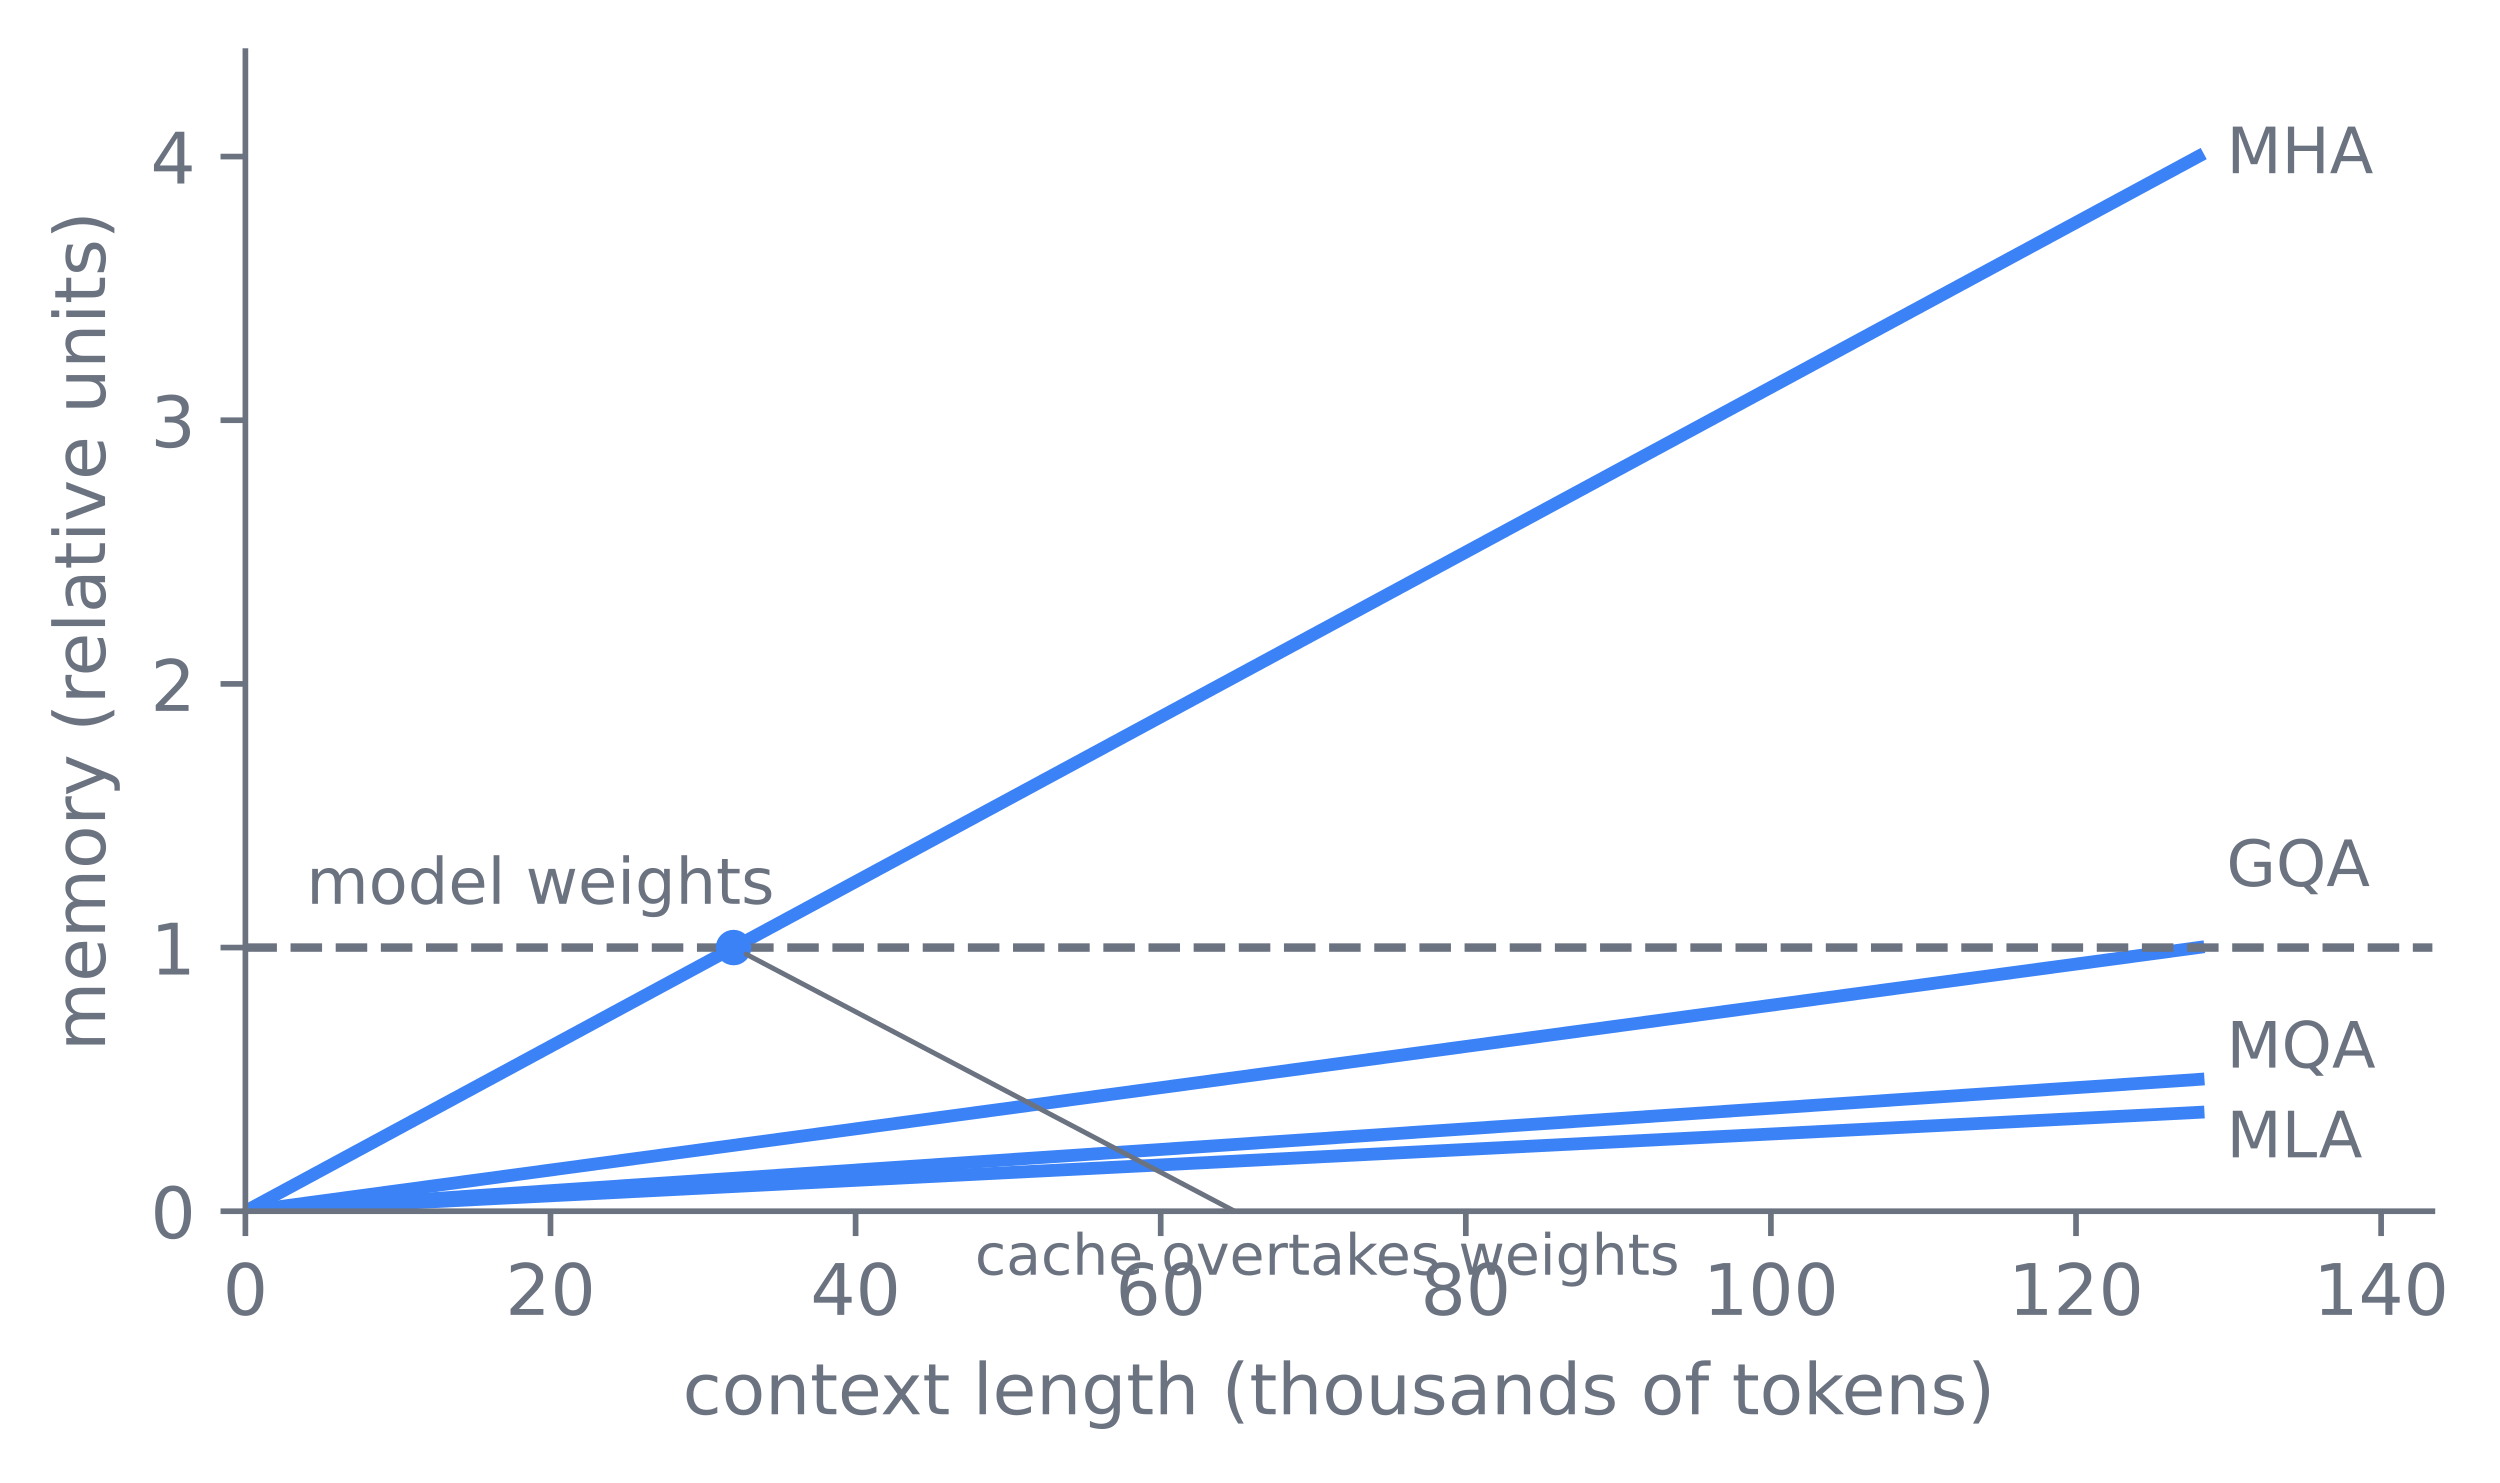
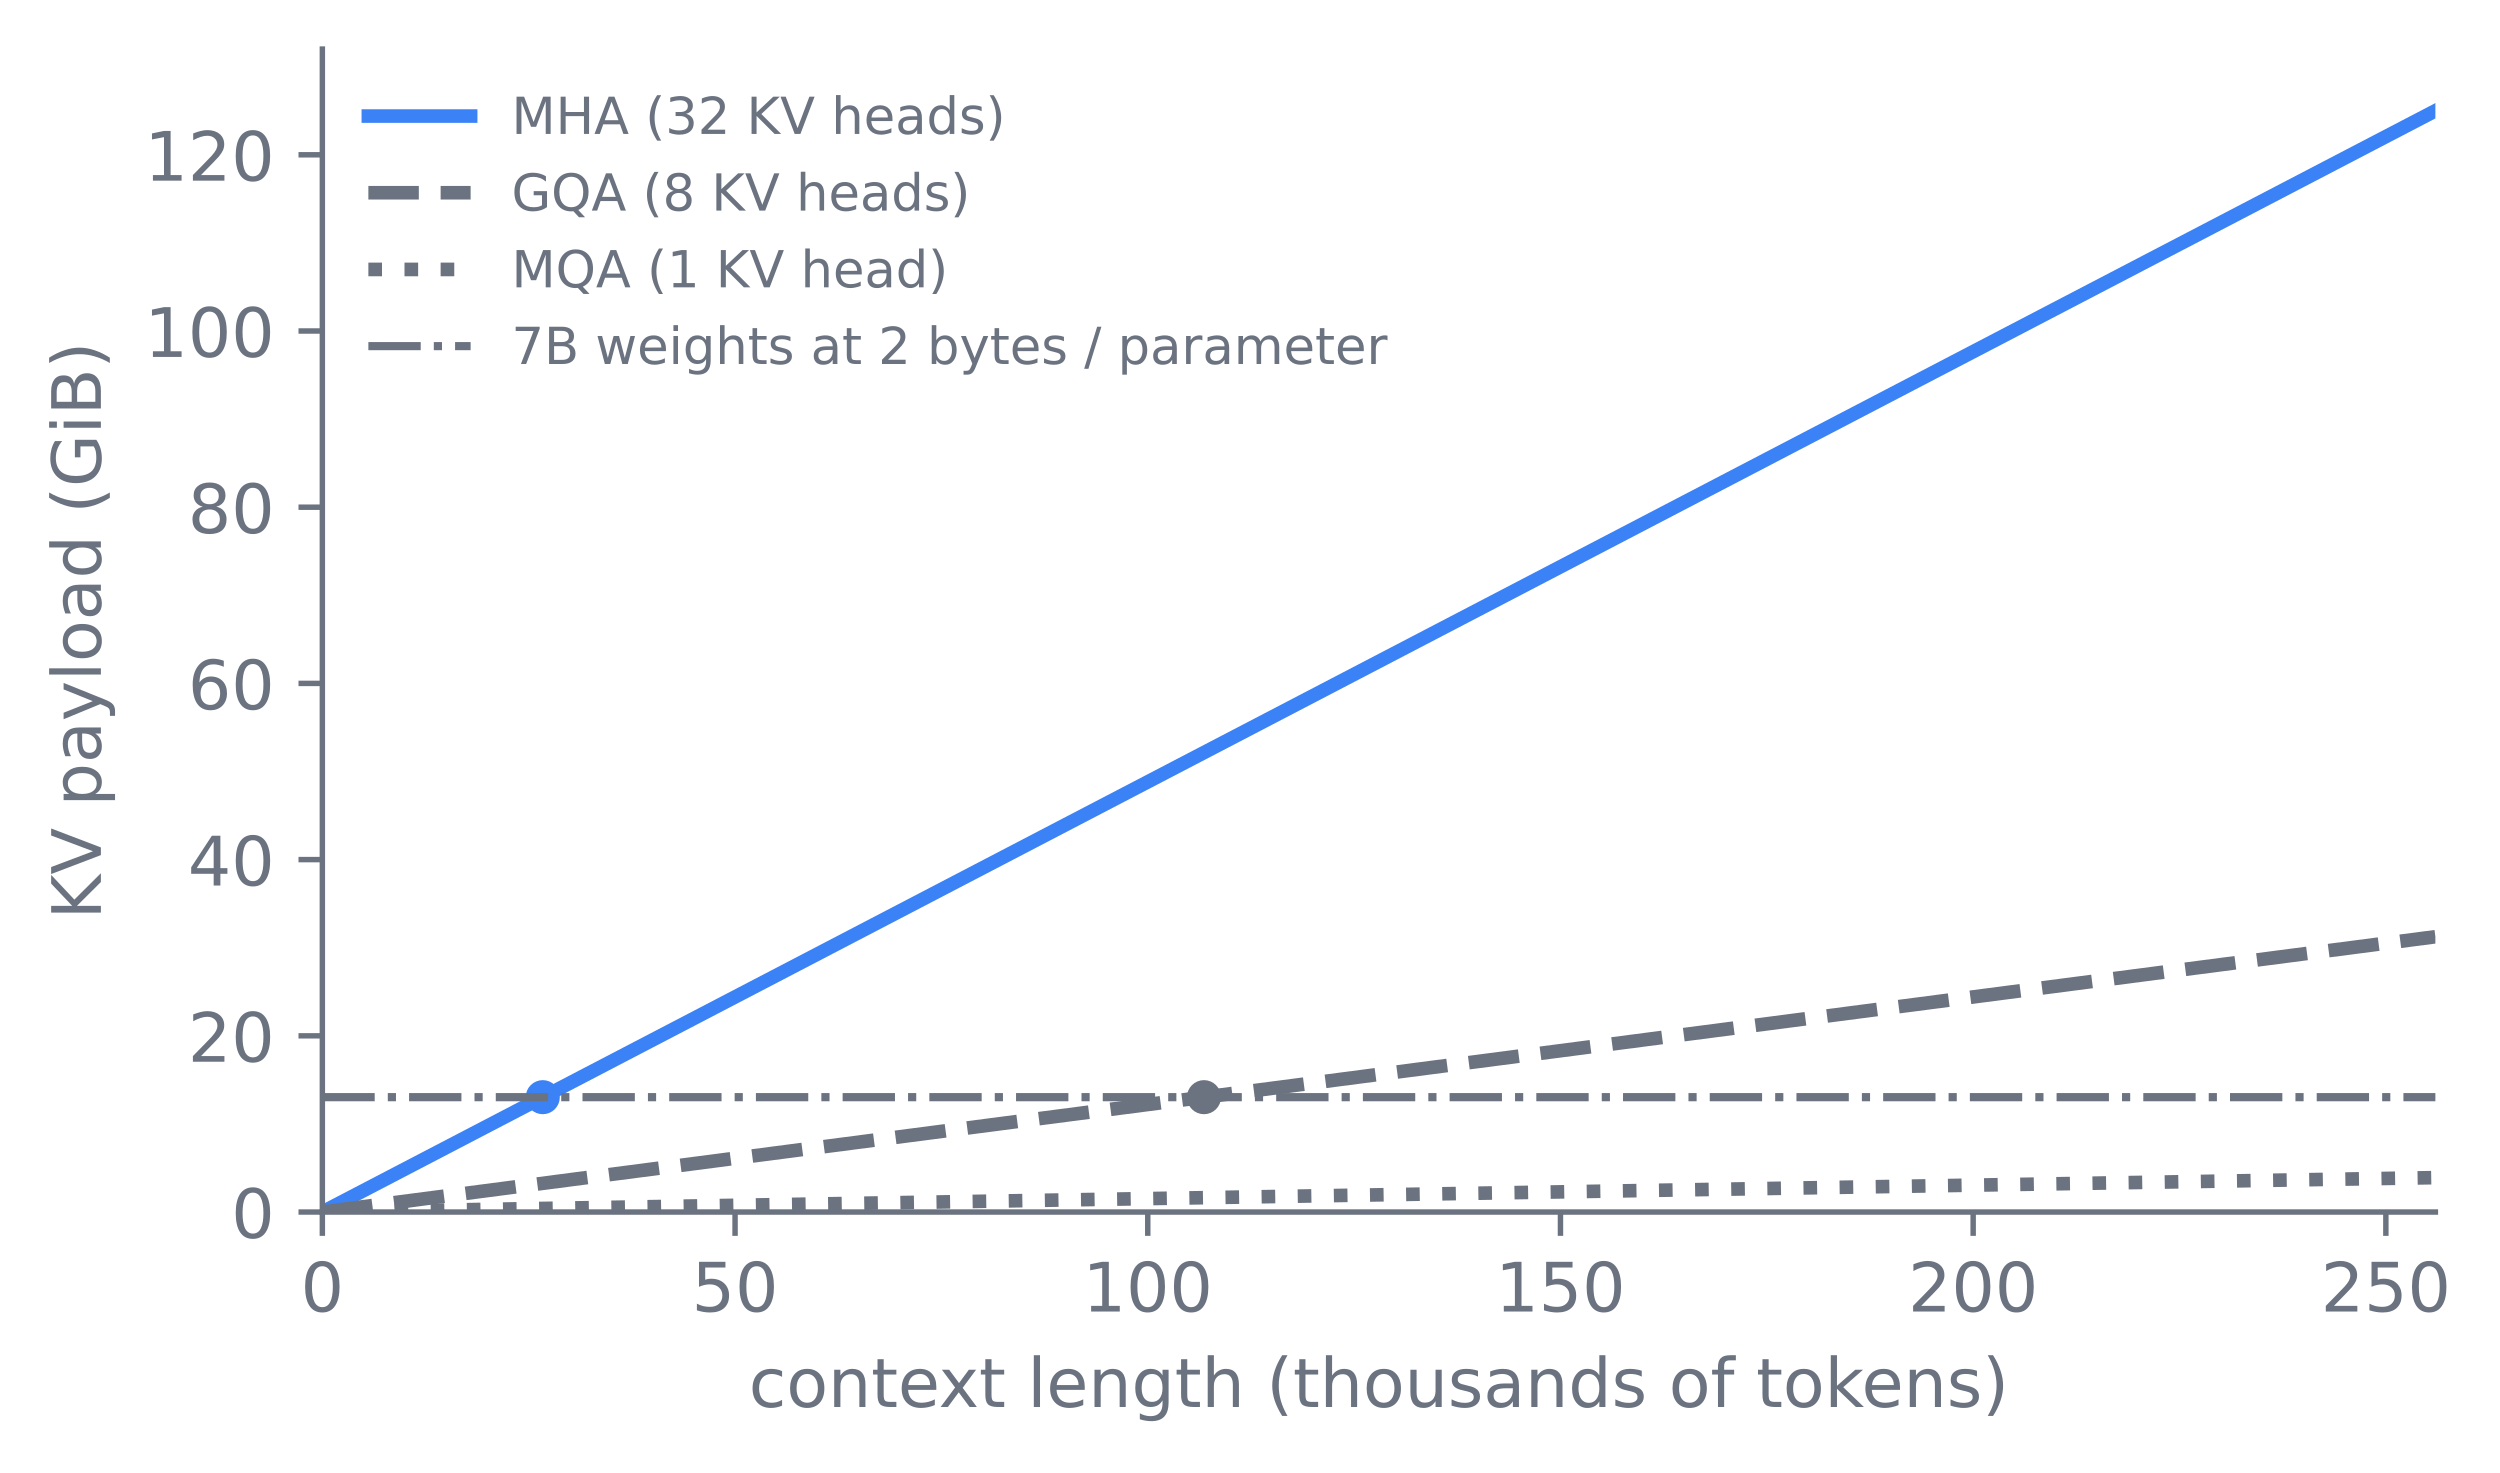
- <svg xmlns="http://www.w3.org/2000/svg" xmlns:xlink="http://www.w3.org/1999/xlink" width="352.12pt" height="208.8pt" viewBox="0 0 352.12 208.8" version="1.1">
+ <svg xmlns="http://www.w3.org/2000/svg" xmlns:xlink="http://www.w3.org/1999/xlink" width="366.736pt" height="216pt" viewBox="0 0 366.736 216" version="1.1">
  <defs>
    <style type="text/css">*{stroke-linejoin: round; stroke-linecap: butt}</style>
  </defs>
  <g id="figure_1">
    <g id="patch_1">
-       <path d="M 0 208.8 L 352.12 208.8 L 352.12 0 L 0 0 L 0 208.8 z " style="fill: none" />
+       <path d="M 0 216 L 366.736 216 L 366.736 0 L 0 0 L 0 216 z " style="fill: none" />
    </g>
    <g id="axes_1">
      <g id="patch_2">
-         <path d="M 34.563 170.599 L 342.595 170.599 L 342.595 7.2 L 34.563 7.2 L 34.563 170.599 z " style="fill: none" />
+         <path d="M 47.288 177.799 L 357.257 177.799 L 357.257 7.2 L 47.288 7.2 L 47.288 177.799 z " style="fill: none" />
      </g>
      <g id="matplotlib.axis_1">
        <g id="xtick_1">
          <g id="line2d_1">
            <defs>
-               <path id="m02ae2d65b8" d="M 0 0 L 0 3.5 " style="stroke: #6b7280; stroke-width: 0.8" />
+               <path id="mf01cf69270" d="M 0 0 L 0 3.5 " style="stroke: #6b7280; stroke-width: 0.8" />
            </defs>
            <g>
-               <use xlink:href="#m02ae2d65b8" x="34.563" y="170.599" style="fill: #6b7280; stroke: #6b7280; stroke-width: 0.8" />
+               <use xlink:href="#mf01cf69270" x="47.288" y="177.799" style="fill: #6b7280; stroke: #6b7280; stroke-width: 0.8" />
            </g>
          </g>
          <g id="text_1">
-             <text style="font-size: 10px; font-family: 'DejaVu Sans', 'Bitstream Vera Sans', 'Computer Modern Sans Serif', 'Lucida Grande', 'Verdana', 'Geneva', 'Lucid', 'Arial', 'Helvetica', 'Avant Garde', sans-serif; text-anchor: middle; fill: #6b7280" x="34.563" y="185.197" transform="rotate(-0 34.56328 185.1969)">0</text>
+             <text style="font-size: 10px; font-family: 'DejaVu Sans', 'Bitstream Vera Sans', 'Computer Modern Sans Serif', 'Lucida Grande', 'Verdana', 'Geneva', 'Lucid', 'Arial', 'Helvetica', 'Avant Garde', sans-serif; text-anchor: middle; fill: #6b7280" x="47.288" y="192.397" transform="rotate(-0 47.28828 192.3969)">0</text>
          </g>
        </g>
        <g id="xtick_2">
          <g id="line2d_2">
            <g>
-               <use xlink:href="#m02ae2d65b8" x="77.537" y="170.599" style="fill: #6b7280; stroke: #6b7280; stroke-width: 0.8" />
+               <use xlink:href="#mf01cf69270" x="107.829" y="177.799" style="fill: #6b7280; stroke: #6b7280; stroke-width: 0.8" />
            </g>
          </g>
          <g id="text_2">
-             <text style="font-size: 10px; font-family: 'DejaVu Sans', 'Bitstream Vera Sans', 'Computer Modern Sans Serif', 'Lucida Grande', 'Verdana', 'Geneva', 'Lucid', 'Arial', 'Helvetica', 'Avant Garde', sans-serif; text-anchor: middle; fill: #6b7280" x="77.537" y="185.197" transform="rotate(-0 77.5365 185.1969)">20</text>
+             <text style="font-size: 10px; font-family: 'DejaVu Sans', 'Bitstream Vera Sans', 'Computer Modern Sans Serif', 'Lucida Grande', 'Verdana', 'Geneva', 'Lucid', 'Arial', 'Helvetica', 'Avant Garde', sans-serif; text-anchor: middle; fill: #6b7280" x="107.829" y="192.397" transform="rotate(-0 107.829 192.3969)">50</text>
          </g>
        </g>
        <g id="xtick_3">
          <g id="line2d_3">
            <g>
-               <use xlink:href="#m02ae2d65b8" x="120.51" y="170.599" style="fill: #6b7280; stroke: #6b7280; stroke-width: 0.8" />
+               <use xlink:href="#mf01cf69270" x="168.37" y="177.799" style="fill: #6b7280; stroke: #6b7280; stroke-width: 0.8" />
            </g>
          </g>
          <g id="text_3">
-             <text style="font-size: 10px; font-family: 'DejaVu Sans', 'Bitstream Vera Sans', 'Computer Modern Sans Serif', 'Lucida Grande', 'Verdana', 'Geneva', 'Lucid', 'Arial', 'Helvetica', 'Avant Garde', sans-serif; text-anchor: middle; fill: #6b7280" x="120.51" y="185.197" transform="rotate(-0 120.5097 185.1969)">40</text>
+             <text style="font-size: 10px; font-family: 'DejaVu Sans', 'Bitstream Vera Sans', 'Computer Modern Sans Serif', 'Lucida Grande', 'Verdana', 'Geneva', 'Lucid', 'Arial', 'Helvetica', 'Avant Garde', sans-serif; text-anchor: middle; fill: #6b7280" x="168.37" y="192.397" transform="rotate(-0 168.3698 192.3969)">100</text>
          </g>
        </g>
        <g id="xtick_4">
          <g id="line2d_4">
            <g>
-               <use xlink:href="#m02ae2d65b8" x="163.483" y="170.599" style="fill: #6b7280; stroke: #6b7280; stroke-width: 0.8" />
+               <use xlink:href="#mf01cf69270" x="228.911" y="177.799" style="fill: #6b7280; stroke: #6b7280; stroke-width: 0.8" />
            </g>
          </g>
          <g id="text_4">
-             <text style="font-size: 10px; font-family: 'DejaVu Sans', 'Bitstream Vera Sans', 'Computer Modern Sans Serif', 'Lucida Grande', 'Verdana', 'Geneva', 'Lucid', 'Arial', 'Helvetica', 'Avant Garde', sans-serif; text-anchor: middle; fill: #6b7280" x="163.483" y="185.197" transform="rotate(-0 163.4829 185.1969)">60</text>
+             <text style="font-size: 10px; font-family: 'DejaVu Sans', 'Bitstream Vera Sans', 'Computer Modern Sans Serif', 'Lucida Grande', 'Verdana', 'Geneva', 'Lucid', 'Arial', 'Helvetica', 'Avant Garde', sans-serif; text-anchor: middle; fill: #6b7280" x="228.911" y="192.397" transform="rotate(-0 228.9105 192.3969)">150</text>
          </g>
        </g>
        <g id="xtick_5">
          <g id="line2d_5">
            <g>
-               <use xlink:href="#m02ae2d65b8" x="206.456" y="170.599" style="fill: #6b7280; stroke: #6b7280; stroke-width: 0.8" />
+               <use xlink:href="#mf01cf69270" x="289.451" y="177.799" style="fill: #6b7280; stroke: #6b7280; stroke-width: 0.8" />
            </g>
          </g>
          <g id="text_5">
-             <text style="font-size: 10px; font-family: 'DejaVu Sans', 'Bitstream Vera Sans', 'Computer Modern Sans Serif', 'Lucida Grande', 'Verdana', 'Geneva', 'Lucid', 'Arial', 'Helvetica', 'Avant Garde', sans-serif; text-anchor: middle; fill: #6b7280" x="206.456" y="185.197" transform="rotate(-0 206.4562 185.1969)">80</text>
+             <text style="font-size: 10px; font-family: 'DejaVu Sans', 'Bitstream Vera Sans', 'Computer Modern Sans Serif', 'Lucida Grande', 'Verdana', 'Geneva', 'Lucid', 'Arial', 'Helvetica', 'Avant Garde', sans-serif; text-anchor: middle; fill: #6b7280" x="289.451" y="192.397" transform="rotate(-0 289.4512 192.3969)">200</text>
          </g>
        </g>
        <g id="xtick_6">
          <g id="line2d_6">
            <g>
-               <use xlink:href="#m02ae2d65b8" x="249.429" y="170.599" style="fill: #6b7280; stroke: #6b7280; stroke-width: 0.8" />
+               <use xlink:href="#mf01cf69270" x="349.992" y="177.799" style="fill: #6b7280; stroke: #6b7280; stroke-width: 0.8" />
            </g>
          </g>
          <g id="text_6">
-             <text style="font-size: 10px; font-family: 'DejaVu Sans', 'Bitstream Vera Sans', 'Computer Modern Sans Serif', 'Lucida Grande', 'Verdana', 'Geneva', 'Lucid', 'Arial', 'Helvetica', 'Avant Garde', sans-serif; text-anchor: middle; fill: #6b7280" x="249.429" y="185.197" transform="rotate(-0 249.4294 185.1969)">100</text>
-           </g>
-         </g>
-         <g id="xtick_7">
-           <g id="line2d_7">
-             <g>
-               <use xlink:href="#m02ae2d65b8" x="292.403" y="170.599" style="fill: #6b7280; stroke: #6b7280; stroke-width: 0.8" />
-             </g>
-           </g>
-           <g id="text_7">
-             <text style="font-size: 10px; font-family: 'DejaVu Sans', 'Bitstream Vera Sans', 'Computer Modern Sans Serif', 'Lucida Grande', 'Verdana', 'Geneva', 'Lucid', 'Arial', 'Helvetica', 'Avant Garde', sans-serif; text-anchor: middle; fill: #6b7280" x="292.403" y="185.197" transform="rotate(-0 292.4026 185.1969)">120</text>
-           </g>
-         </g>
-         <g id="xtick_8">
-           <g id="line2d_8">
-             <g>
-               <use xlink:href="#m02ae2d65b8" x="335.376" y="170.599" style="fill: #6b7280; stroke: #6b7280; stroke-width: 0.8" />
-             </g>
-           </g>
-           <g id="text_8">
-             <text style="font-size: 10px; font-family: 'DejaVu Sans', 'Bitstream Vera Sans', 'Computer Modern Sans Serif', 'Lucida Grande', 'Verdana', 'Geneva', 'Lucid', 'Arial', 'Helvetica', 'Avant Garde', sans-serif; text-anchor: middle; fill: #6b7280" x="335.376" y="185.197" transform="rotate(-0 335.3758 185.1969)">140</text>
-           </g>
-         </g>
-         <g id="text_9">
-           <text style="font-size: 10px; font-family: 'DejaVu Sans', 'Bitstream Vera Sans', 'Computer Modern Sans Serif', 'Lucida Grande', 'Verdana', 'Geneva', 'Lucid', 'Arial', 'Helvetica', 'Avant Garde', sans-serif; text-anchor: middle; fill: #6b7280" x="188.579" y="199.198" transform="rotate(-0 188.5793 199.1977)">context length (thousands of tokens)</text>
+             <text style="font-size: 10px; font-family: 'DejaVu Sans', 'Bitstream Vera Sans', 'Computer Modern Sans Serif', 'Lucida Grande', 'Verdana', 'Geneva', 'Lucid', 'Arial', 'Helvetica', 'Avant Garde', sans-serif; text-anchor: middle; fill: #6b7280" x="349.992" y="192.397" transform="rotate(-0 349.992 192.3969)">250</text>
+           </g>
+         </g>
+         <g id="text_7">
+           <text style="font-size: 10px; font-family: 'DejaVu Sans', 'Bitstream Vera Sans', 'Computer Modern Sans Serif', 'Lucida Grande', 'Verdana', 'Geneva', 'Lucid', 'Arial', 'Helvetica', 'Avant Garde', sans-serif; text-anchor: middle; fill: #6b7280" x="202.273" y="206.398" transform="rotate(-0 202.2726 206.3977)">context length (thousands of tokens)</text>
        </g>
      </g>
      <g id="matplotlib.axis_2">
        <g id="ytick_1">
+           <g id="line2d_7">
+             <defs>
+               <path id="ma8f296aa4c" d="M 0 0 L -3.5 0 " style="stroke: #6b7280; stroke-width: 0.8" />
+             </defs>
+             <g>
+               <use xlink:href="#ma8f296aa4c" x="47.288" y="177.799" style="fill: #6b7280; stroke: #6b7280; stroke-width: 0.8" />
+             </g>
+           </g>
+           <g id="text_8">
+             <text style="font-size: 10px; font-family: 'DejaVu Sans', 'Bitstream Vera Sans', 'Computer Modern Sans Serif', 'Lucida Grande', 'Verdana', 'Geneva', 'Lucid', 'Arial', 'Helvetica', 'Avant Garde', sans-serif; text-anchor: end; fill: #6b7280" x="40.288" y="181.598" transform="rotate(-0 40.28828 181.598)">0</text>
+           </g>
+         </g>
+         <g id="ytick_2">
+           <g id="line2d_8">
+             <g>
+               <use xlink:href="#ma8f296aa4c" x="47.288" y="151.951" style="fill: #6b7280; stroke: #6b7280; stroke-width: 0.8" />
+             </g>
+           </g>
+           <g id="text_9">
+             <text style="font-size: 10px; font-family: 'DejaVu Sans', 'Bitstream Vera Sans', 'Computer Modern Sans Serif', 'Lucida Grande', 'Verdana', 'Geneva', 'Lucid', 'Arial', 'Helvetica', 'Avant Garde', sans-serif; text-anchor: end; fill: #6b7280" x="40.288" y="155.75" transform="rotate(-0 40.28828 155.7497)">20</text>
+           </g>
+         </g>
+         <g id="ytick_3">
          <g id="line2d_9">
-             <defs>
-               <path id="m88cdb24ca0" d="M 0 0 L -3.5 0 " style="stroke: #6b7280; stroke-width: 0.8" />
-             </defs>
-             <g>
-               <use xlink:href="#m88cdb24ca0" x="34.563" y="170.599" style="fill: #6b7280; stroke: #6b7280; stroke-width: 0.8" />
+             <g>
+               <use xlink:href="#ma8f296aa4c" x="47.288" y="126.102" style="fill: #6b7280; stroke: #6b7280; stroke-width: 0.8" />
            </g>
          </g>
          <g id="text_10">
-             <text style="font-size: 10px; font-family: 'DejaVu Sans', 'Bitstream Vera Sans', 'Computer Modern Sans Serif', 'Lucida Grande', 'Verdana', 'Geneva', 'Lucid', 'Arial', 'Helvetica', 'Avant Garde', sans-serif; text-anchor: end; fill: #6b7280" x="27.563" y="174.398" transform="rotate(-0 27.56328 174.398)">0</text>
-           </g>
-         </g>
-         <g id="ytick_2">
+             <text style="font-size: 10px; font-family: 'DejaVu Sans', 'Bitstream Vera Sans', 'Computer Modern Sans Serif', 'Lucida Grande', 'Verdana', 'Geneva', 'Lucid', 'Arial', 'Helvetica', 'Avant Garde', sans-serif; text-anchor: end; fill: #6b7280" x="40.288" y="129.901" transform="rotate(-0 40.28828 129.9013)">40</text>
+           </g>
+         </g>
+         <g id="ytick_4">
          <g id="line2d_10">
            <g>
-               <use xlink:href="#m88cdb24ca0" x="34.563" y="133.463" style="fill: #6b7280; stroke: #6b7280; stroke-width: 0.8" />
+               <use xlink:href="#ma8f296aa4c" x="47.288" y="100.254" style="fill: #6b7280; stroke: #6b7280; stroke-width: 0.8" />
            </g>
          </g>
          <g id="text_11">
-             <text style="font-size: 10px; font-family: 'DejaVu Sans', 'Bitstream Vera Sans', 'Computer Modern Sans Serif', 'Lucida Grande', 'Verdana', 'Geneva', 'Lucid', 'Arial', 'Helvetica', 'Avant Garde', sans-serif; text-anchor: end; fill: #6b7280" x="27.563" y="137.262" transform="rotate(-0 27.56328 137.2619)">1</text>
-           </g>
-         </g>
-         <g id="ytick_3">
+             <text style="font-size: 10px; font-family: 'DejaVu Sans', 'Bitstream Vera Sans', 'Computer Modern Sans Serif', 'Lucida Grande', 'Verdana', 'Geneva', 'Lucid', 'Arial', 'Helvetica', 'Avant Garde', sans-serif; text-anchor: end; fill: #6b7280" x="40.288" y="104.053" transform="rotate(-0 40.28828 104.0529)">60</text>
+           </g>
+         </g>
+         <g id="ytick_5">
          <g id="line2d_11">
            <g>
-               <use xlink:href="#m88cdb24ca0" x="34.563" y="96.327" style="fill: #6b7280; stroke: #6b7280; stroke-width: 0.8" />
+               <use xlink:href="#ma8f296aa4c" x="47.288" y="74.406" style="fill: #6b7280; stroke: #6b7280; stroke-width: 0.8" />
            </g>
          </g>
          <g id="text_12">
-             <text style="font-size: 10px; font-family: 'DejaVu Sans', 'Bitstream Vera Sans', 'Computer Modern Sans Serif', 'Lucida Grande', 'Verdana', 'Geneva', 'Lucid', 'Arial', 'Helvetica', 'Avant Garde', sans-serif; text-anchor: end; fill: #6b7280" x="27.563" y="100.126" transform="rotate(-0 27.56328 100.1257)">2</text>
-           </g>
-         </g>
-         <g id="ytick_4">
+             <text style="font-size: 10px; font-family: 'DejaVu Sans', 'Bitstream Vera Sans', 'Computer Modern Sans Serif', 'Lucida Grande', 'Verdana', 'Geneva', 'Lucid', 'Arial', 'Helvetica', 'Avant Garde', sans-serif; text-anchor: end; fill: #6b7280" x="40.288" y="78.205" transform="rotate(-0 40.28828 78.20458)">80</text>
+           </g>
+         </g>
+         <g id="ytick_6">
          <g id="line2d_12">
            <g>
-               <use xlink:href="#m88cdb24ca0" x="34.563" y="59.191" style="fill: #6b7280; stroke: #6b7280; stroke-width: 0.8" />
+               <use xlink:href="#ma8f296aa4c" x="47.288" y="48.557" style="fill: #6b7280; stroke: #6b7280; stroke-width: 0.8" />
            </g>
          </g>
          <g id="text_13">
-             <text style="font-size: 10px; font-family: 'DejaVu Sans', 'Bitstream Vera Sans', 'Computer Modern Sans Serif', 'Lucida Grande', 'Verdana', 'Geneva', 'Lucid', 'Arial', 'Helvetica', 'Avant Garde', sans-serif; text-anchor: end; fill: #6b7280" x="27.563" y="62.989" transform="rotate(-0 27.56328 62.98949)">3</text>
-           </g>
-         </g>
-         <g id="ytick_5">
+             <text style="font-size: 10px; font-family: 'DejaVu Sans', 'Bitstream Vera Sans', 'Computer Modern Sans Serif', 'Lucida Grande', 'Verdana', 'Geneva', 'Lucid', 'Arial', 'Helvetica', 'Avant Garde', sans-serif; text-anchor: end; fill: #6b7280" x="40.288" y="52.356" transform="rotate(-0 40.28828 52.35621)">100</text>
+           </g>
+         </g>
+         <g id="ytick_7">
          <g id="line2d_13">
            <g>
-               <use xlink:href="#m88cdb24ca0" x="34.563" y="22.054" style="fill: #6b7280; stroke: #6b7280; stroke-width: 0.8" />
+               <use xlink:href="#ma8f296aa4c" x="47.288" y="22.709" style="fill: #6b7280; stroke: #6b7280; stroke-width: 0.8" />
            </g>
          </g>
          <g id="text_14">
-             <text style="font-size: 10px; font-family: 'DejaVu Sans', 'Bitstream Vera Sans', 'Computer Modern Sans Serif', 'Lucida Grande', 'Verdana', 'Geneva', 'Lucid', 'Arial', 'Helvetica', 'Avant Garde', sans-serif; text-anchor: end; fill: #6b7280" x="27.563" y="25.853" transform="rotate(-0 27.56328 25.8533)">4</text>
+             <text style="font-size: 10px; font-family: 'DejaVu Sans', 'Bitstream Vera Sans', 'Computer Modern Sans Serif', 'Lucida Grande', 'Verdana', 'Geneva', 'Lucid', 'Arial', 'Helvetica', 'Avant Garde', sans-serif; text-anchor: end; fill: #6b7280" x="40.288" y="26.508" transform="rotate(-0 40.28828 26.50785)">120</text>
          </g>
        </g>
        <g id="text_15">
-           <text style="font-size: 10px; font-family: 'DejaVu Sans', 'Bitstream Vera Sans', 'Computer Modern Sans Serif', 'Lucida Grande', 'Verdana', 'Geneva', 'Lucid', 'Arial', 'Helvetica', 'Avant Garde', sans-serif; text-anchor: middle; fill: #6b7280" x="14.798" y="88.9" transform="rotate(-90 14.79844 88.89961)">memory (relative units)</text>
+           <text style="font-size: 10px; font-family: 'DejaVu Sans', 'Bitstream Vera Sans', 'Computer Modern Sans Serif', 'Lucida Grande', 'Verdana', 'Geneva', 'Lucid', 'Arial', 'Helvetica', 'Avant Garde', sans-serif; text-anchor: middle; fill: #6b7280" x="14.798" y="92.5" transform="rotate(-90 14.79844 92.49961)">KV payload (GiB)</text>
        </g>
      </g>
      <g id="line2d_14">
-         <path d="M 34.563 170.599 L 309.592 22.054 L 309.592 22.054 " clip-path="url(#p0ede95350d)" style="fill: none; stroke: #3b82f6; stroke-width: 1.8; stroke-linecap: square" />
+         <path d="M 47.288 177.799 L 357.257 16.247 L 357.257 16.247 " clip-path="url(#p78d3a963f2)" style="fill: none; stroke: #3b82f6; stroke-width: 2; stroke-linecap: square" />
      </g>
      <g id="line2d_15">
-         <path d="M 34.563 170.599 L 309.592 133.463 L 309.592 133.463 " clip-path="url(#p0ede95350d)" style="fill: none; stroke: #3b82f6; stroke-width: 1.8; stroke-linecap: square" />
+         <path d="M 79.621 160.948 " clip-path="url(#p78d3a963f2)" style="fill: none; stroke: #3b82f6; stroke-width: 1.5; stroke-linecap: square" />
+         <defs>
+           <path id="md5dbc4b26e" d="M 0 2 C 0.53 2 1.039 1.789 1.414 1.414 C 1.789 1.039 2 0.53 2 0 C 2 -0.53 1.789 -1.039 1.414 -1.414 C 1.039 -1.789 0.53 -2 0 -2 C -0.53 -2 -1.039 -1.789 -1.414 -1.414 C -1.789 -1.039 -2 -0.53 -2 0 C -2 0.53 -1.789 1.039 -1.414 1.414 C -1.039 1.789 -0.53 2 0 2 z " style="stroke: #3b82f6" />
+         </defs>
+         <g clip-path="url(#p78d3a963f2)">
+           <use xlink:href="#md5dbc4b26e" x="79.621" y="160.948" style="fill: #3b82f6; stroke: #3b82f6" />
+         </g>
      </g>
      <g id="line2d_16">
-         <path d="M 34.563 170.599 L 309.592 152.031 L 309.592 152.031 " clip-path="url(#p0ede95350d)" style="fill: none; stroke: #3b82f6; stroke-width: 1.8; stroke-linecap: square" />
+         <path d="M 47.288 177.799 L 357.257 137.411 L 357.257 137.411 " clip-path="url(#p78d3a963f2)" style="fill: none; stroke-dasharray: 7.4,3.2; stroke-dashoffset: 0; stroke: #6b7280; stroke-width: 2" />
      </g>
      <g id="line2d_17">
-         <path d="M 34.563 170.599 L 309.592 156.673 L 309.592 156.673 " clip-path="url(#p0ede95350d)" style="fill: none; stroke: #3b82f6; stroke-width: 1.8; stroke-linecap: square" />
+         <path d="M 176.617 160.948 " clip-path="url(#p78d3a963f2)" style="fill: none; stroke: #6b7280; stroke-width: 1.5; stroke-linecap: square" />
+         <defs>
+           <path id="mf4480370e6" d="M 0 2 C 0.53 2 1.039 1.789 1.414 1.414 C 1.789 1.039 2 0.53 2 0 C 2 -0.53 1.789 -1.039 1.414 -1.414 C 1.039 -1.789 0.53 -2 0 -2 C -0.53 -2 -1.039 -1.789 -1.414 -1.414 C -1.789 -1.039 -2 -0.53 -2 0 C -2 0.53 -1.789 1.039 -1.414 1.414 C -1.039 1.789 -0.53 2 0 2 z " style="stroke: #6b7280" />
+         </defs>
+         <g clip-path="url(#p78d3a963f2)">
+           <use xlink:href="#mf4480370e6" x="176.617" y="160.948" style="fill: #6b7280; stroke: #6b7280" />
+         </g>
      </g>
      <g id="line2d_18">
-         <path d="M 34.563 133.463 L 342.595 133.463 " clip-path="url(#p0ede95350d)" style="fill: none; stroke-dasharray: 4.44,1.92; stroke-dashoffset: 0; stroke: #6b7280; stroke-width: 1.2" />
+         <path d="M 47.288 177.799 L 357.257 172.751 L 357.257 172.751 " clip-path="url(#p78d3a963f2)" style="fill: none; stroke-dasharray: 2,3.3; stroke-dashoffset: 0; stroke: #6b7280; stroke-width: 2" />
      </g>
      <g id="line2d_19">
-         <path d="M 103.32 133.463 " clip-path="url(#p0ede95350d)" style="fill: none; stroke: #3b82f6; stroke-width: 1.5; stroke-linecap: square" />
-         <defs>
-           <path id="m10d4e641ac" d="M 0 2 C 0.53 2 1.039 1.789 1.414 1.414 C 1.789 1.039 2 0.53 2 0 C 2 -0.53 1.789 -1.039 1.414 -1.414 C 1.039 -1.789 0.53 -2 0 -2 C -0.53 -2 -1.039 -1.789 -1.414 -1.414 C -1.789 -1.039 -2 -0.53 -2 0 C -2 0.53 -1.789 1.039 -1.414 1.414 C -1.039 1.789 -0.53 2 0 2 z " style="stroke: #3b82f6" />
-         </defs>
-         <g clip-path="url(#p0ede95350d)">
-           <use xlink:href="#m10d4e641ac" x="103.32" y="133.463" style="fill: #3b82f6; stroke: #3b82f6" />
-         </g>
+         <path d="M 47.288 160.948 L 357.257 160.948 " clip-path="url(#p78d3a963f2)" style="fill: none; stroke-dasharray: 7.68,1.92,1.2,1.92; stroke-dashoffset: 0; stroke: #6b7280; stroke-width: 1.2" />
      </g>
      <g id="patch_3">
-         <path d="M 34.563 170.599 L 34.563 7.2 " style="fill: none; stroke: #6b7280; stroke-width: 0.8; stroke-linejoin: miter; stroke-linecap: square" />
+         <path d="M 47.288 177.799 L 47.288 7.2 " style="fill: none; stroke: #6b7280; stroke-width: 0.8; stroke-linejoin: miter; stroke-linecap: square" />
      </g>
      <g id="patch_4">
-         <path d="M 34.563 170.599 L 342.595 170.599 " style="fill: none; stroke: #6b7280; stroke-width: 0.8; stroke-linejoin: miter; stroke-linecap: square" />
-       </g>
-       <g id="text_16">
-         <text style="font-size: 9px; font-family: 'DejaVu Sans', 'Bitstream Vera Sans', 'Computer Modern Sans Serif', 'Lucida Grande', 'Verdana', 'Geneva', 'Lucid', 'Arial', 'Helvetica', 'Avant Garde', sans-serif; text-anchor: start; fill: #6b7280" x="313.592" y="24.392" transform="rotate(-0 313.5919 24.39237)">MHA</text>
-       </g>
-       <g id="text_17">
-         <text style="font-size: 9px; font-family: 'DejaVu Sans', 'Bitstream Vera Sans', 'Computer Modern Sans Serif', 'Lucida Grande', 'Verdana', 'Geneva', 'Lucid', 'Arial', 'Helvetica', 'Avant Garde', sans-serif; text-anchor: start; fill: #6b7280" x="313.592" y="124.801" transform="rotate(-0 313.5919 124.8009)">GQA</text>
-       </g>
-       <g id="text_18">
-         <text style="font-size: 9px; font-family: 'DejaVu Sans', 'Bitstream Vera Sans', 'Computer Modern Sans Serif', 'Lucida Grande', 'Verdana', 'Geneva', 'Lucid', 'Arial', 'Helvetica', 'Avant Garde', sans-serif; text-anchor: start; fill: #6b7280" x="313.592" y="150.369" transform="rotate(-0 313.5919 150.369)">MQA</text>
-       </g>
-       <g id="text_19">
-         <text style="font-size: 9px; font-family: 'DejaVu Sans', 'Bitstream Vera Sans', 'Computer Modern Sans Serif', 'Lucida Grande', 'Verdana', 'Geneva', 'Lucid', 'Arial', 'Helvetica', 'Avant Garde', sans-serif; text-anchor: start; fill: #6b7280" x="313.592" y="163.011" transform="rotate(-0 313.5919 163.011)">MLA</text>
-       </g>
-       <g id="text_20">
-         <text style="font-size: 9px; font-family: 'DejaVu Sans', 'Bitstream Vera Sans', 'Computer Modern Sans Serif', 'Lucida Grande', 'Verdana', 'Geneva', 'Lucid', 'Arial', 'Helvetica', 'Avant Garde', sans-serif; text-anchor: start; fill: #6b7280" x="43.158" y="127.301" transform="rotate(-0 43.15792 127.3009)">model weights</text>
-       </g>
-       <g id="patch_5">
-         <path d="M 173.766 170.532 Q 139.427 152.463 105.088 134.393 " style="fill: none; stroke: #6b7280; stroke-width: 0.7; stroke-linecap: round" />
-       </g>
-       <g id="text_21">
-         <text style="font-size: 8px; font-family: 'DejaVu Sans', 'Bitstream Vera Sans', 'Computer Modern Sans Serif', 'Lucida Grande', 'Verdana', 'Geneva', 'Lucid', 'Arial', 'Helvetica', 'Avant Garde', sans-serif; text-anchor: start; fill: #6b7280" x="137.32" y="179.542" transform="rotate(-0 137.3204 179.5418)">cache overtakes weights</text>
+         <path d="M 47.288 177.799 L 357.257 177.799 " style="fill: none; stroke: #6b7280; stroke-width: 0.8; stroke-linejoin: miter; stroke-linecap: square" />
+       </g>
+       <g id="legend_1">
+         <g id="line2d_20">
+           <path d="M 54.038 17.024 L 61.538 17.024 L 69.038 17.024 " style="fill: none; stroke: #3b82f6; stroke-width: 2; stroke-linecap: square" />
+         </g>
+         <g id="text_16">
+           <text style="font-size: 7.5px; font-family: 'DejaVu Sans', 'Bitstream Vera Sans', 'Computer Modern Sans Serif', 'Lucida Grande', 'Verdana', 'Geneva', 'Lucid', 'Arial', 'Helvetica', 'Avant Garde', sans-serif; text-anchor: start; fill: #6b7280" x="75.038" y="19.649" transform="rotate(-0 75.03828 19.64883)">MHA (32 KV heads)</text>
+         </g>
+         <g id="line2d_21">
+           <path d="M 54.038 28.274 L 61.538 28.274 L 69.038 28.274 " style="fill: none; stroke-dasharray: 7.4,3.2; stroke-dashoffset: 0; stroke: #6b7280; stroke-width: 2" />
+         </g>
+         <g id="text_17">
+           <text style="font-size: 7.5px; font-family: 'DejaVu Sans', 'Bitstream Vera Sans', 'Computer Modern Sans Serif', 'Lucida Grande', 'Verdana', 'Geneva', 'Lucid', 'Arial', 'Helvetica', 'Avant Garde', sans-serif; text-anchor: start; fill: #6b7280" x="75.038" y="30.899" transform="rotate(-0 75.03828 30.89941)">GQA (8 KV heads)</text>
+         </g>
+         <g id="line2d_22">
+           <path d="M 54.038 39.525 L 61.538 39.525 L 69.038 39.525 " style="fill: none; stroke-dasharray: 2,3.3; stroke-dashoffset: 0; stroke: #6b7280; stroke-width: 2" />
+         </g>
+         <g id="text_18">
+           <text style="font-size: 7.5px; font-family: 'DejaVu Sans', 'Bitstream Vera Sans', 'Computer Modern Sans Serif', 'Lucida Grande', 'Verdana', 'Geneva', 'Lucid', 'Arial', 'Helvetica', 'Avant Garde', sans-serif; text-anchor: start; fill: #6b7280" x="75.038" y="42.15" transform="rotate(-0 75.03828 42.15)">MQA (1 KV head)</text>
+         </g>
+         <g id="line2d_23">
+           <path d="M 54.038 50.776 L 61.538 50.776 L 69.038 50.776 " style="fill: none; stroke-dasharray: 7.68,1.92,1.2,1.92; stroke-dashoffset: 0; stroke: #6b7280; stroke-width: 1.2" />
+         </g>
+         <g id="text_19">
+           <text style="font-size: 7.5px; font-family: 'DejaVu Sans', 'Bitstream Vera Sans', 'Computer Modern Sans Serif', 'Lucida Grande', 'Verdana', 'Geneva', 'Lucid', 'Arial', 'Helvetica', 'Avant Garde', sans-serif; text-anchor: start; fill: #6b7280" x="75.038" y="53.401" transform="rotate(-0 75.03828 53.40059)">7B weights at 2 bytes / parameter</text>
+         </g>
      </g>
    </g>
  </g>
  <defs>
-     <clipPath id="p0ede95350d">
-       <rect x="34.563" y="7.2" width="308.032" height="163.399" />
+     <clipPath id="p78d3a963f2">
+       <rect x="47.288" y="7.2" width="309.969" height="170.599" />
    </clipPath>
  </defs>
</svg>
